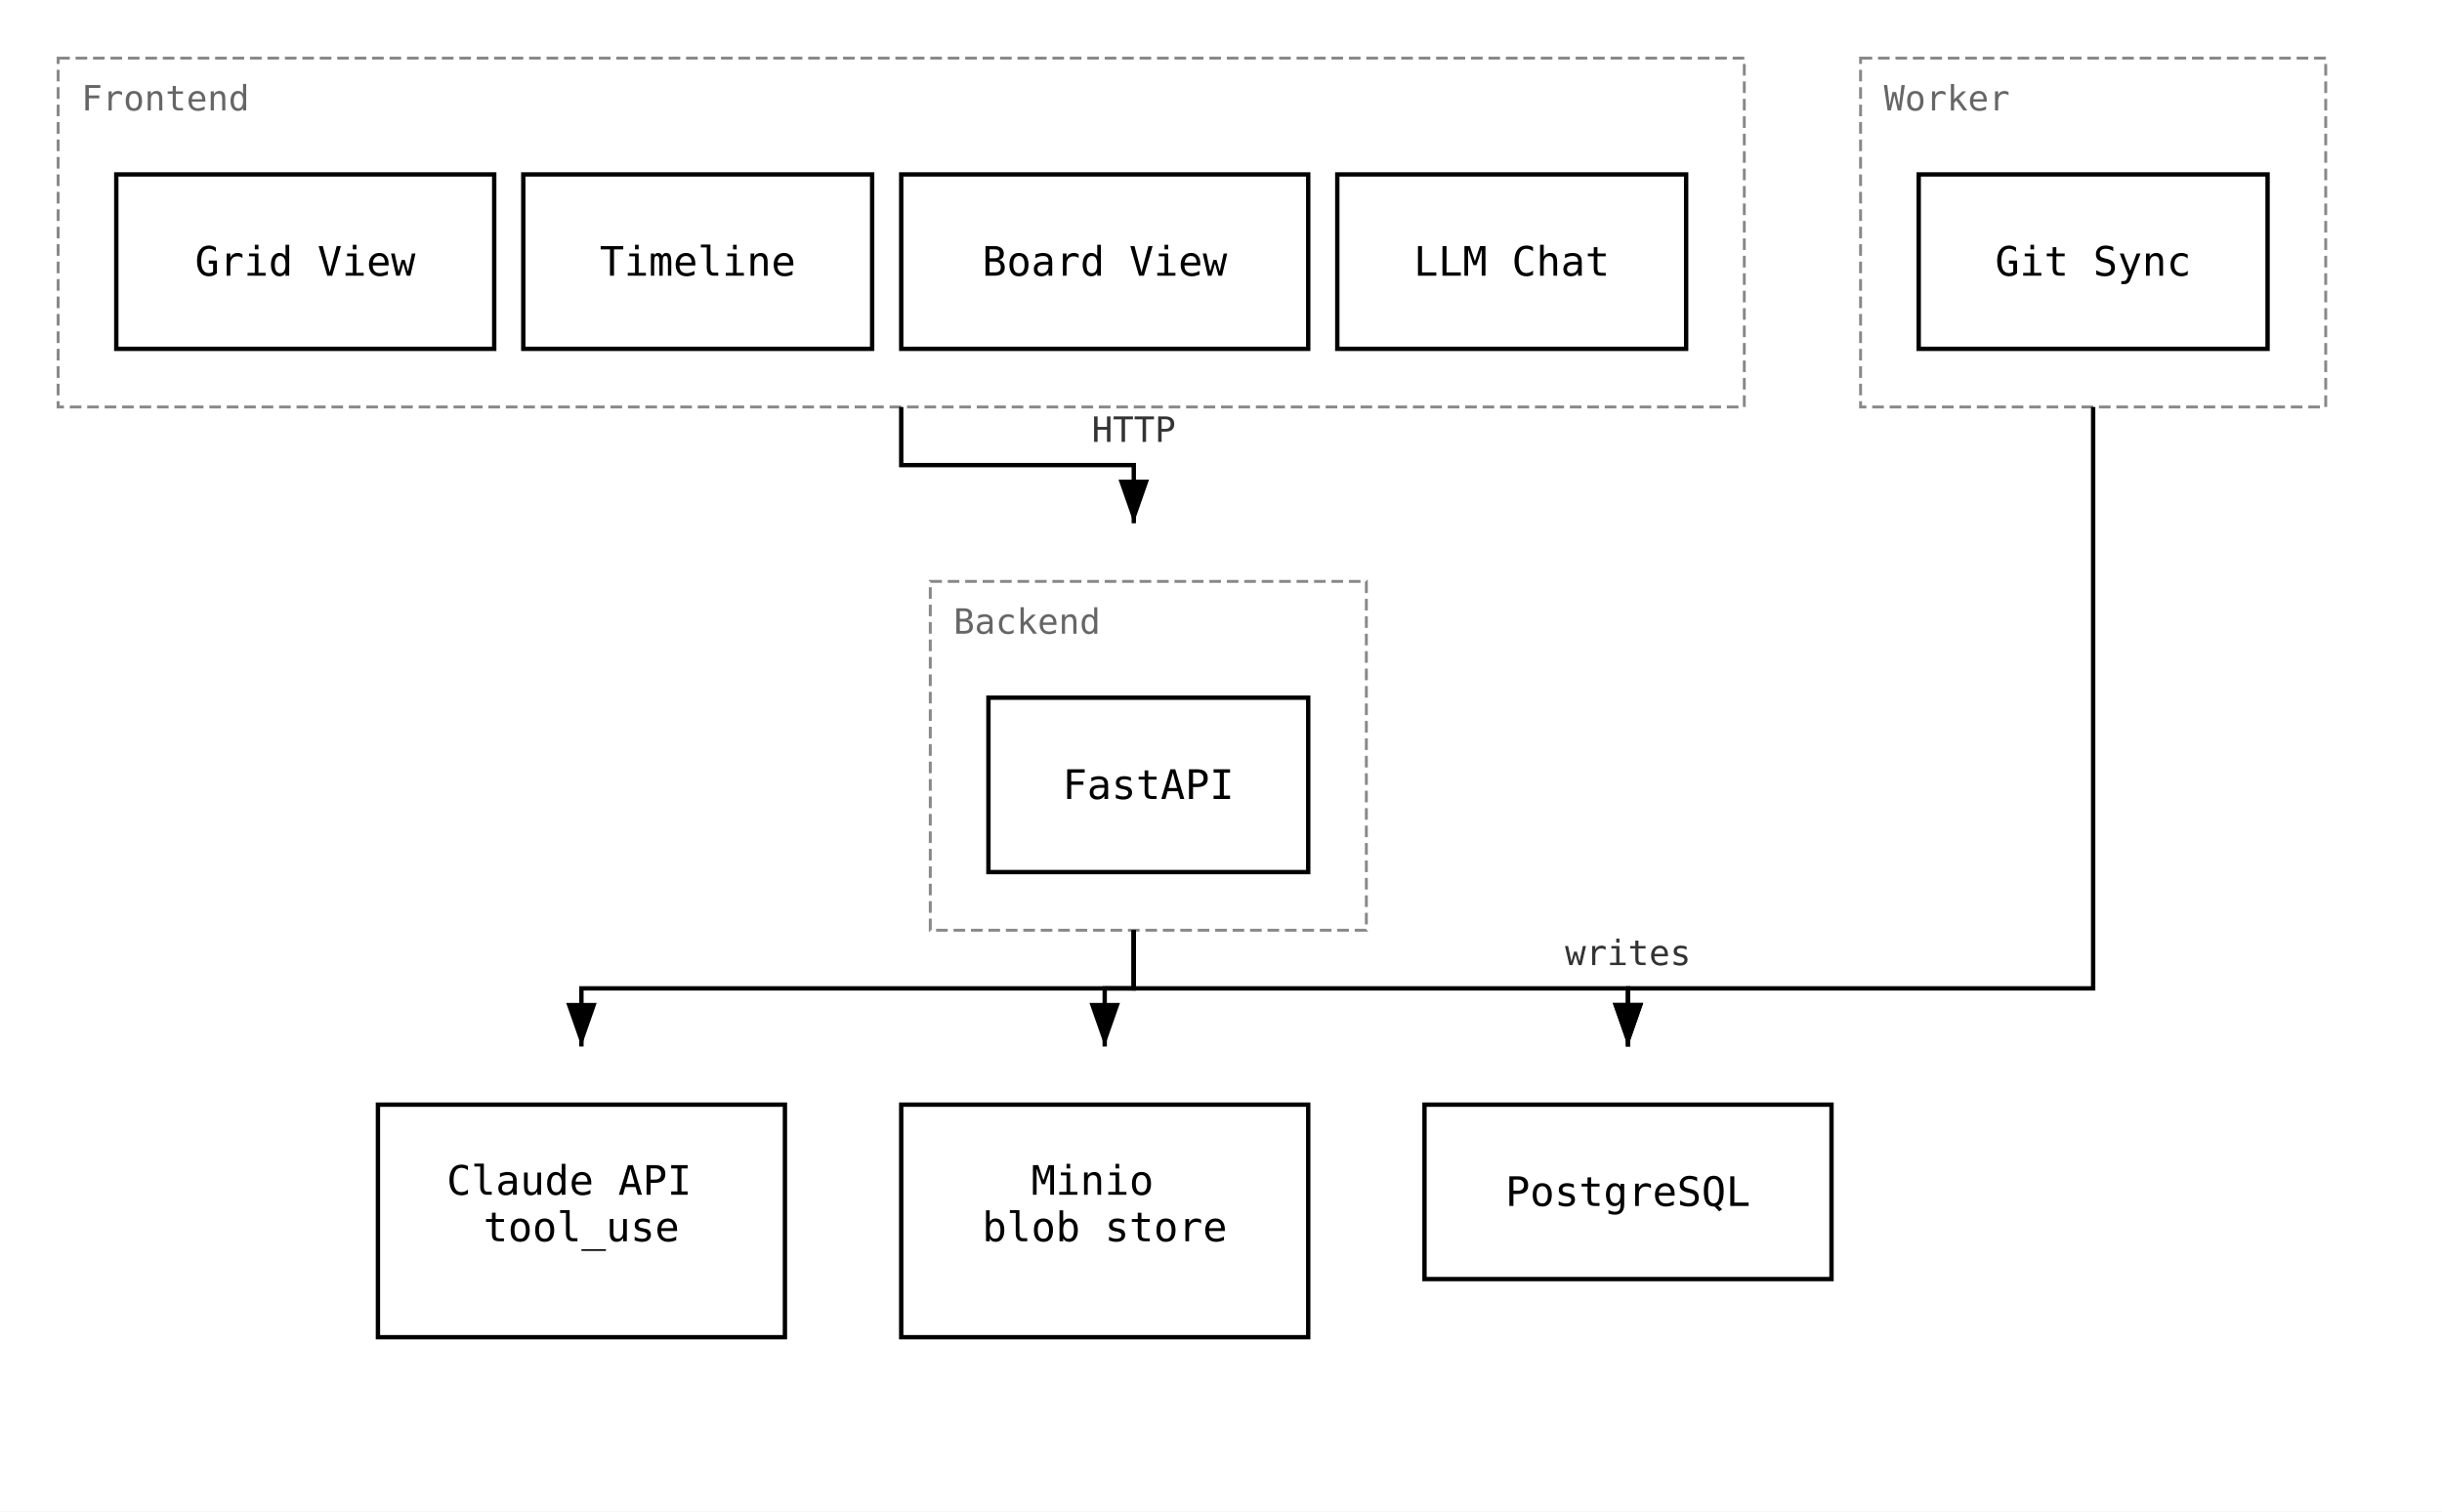
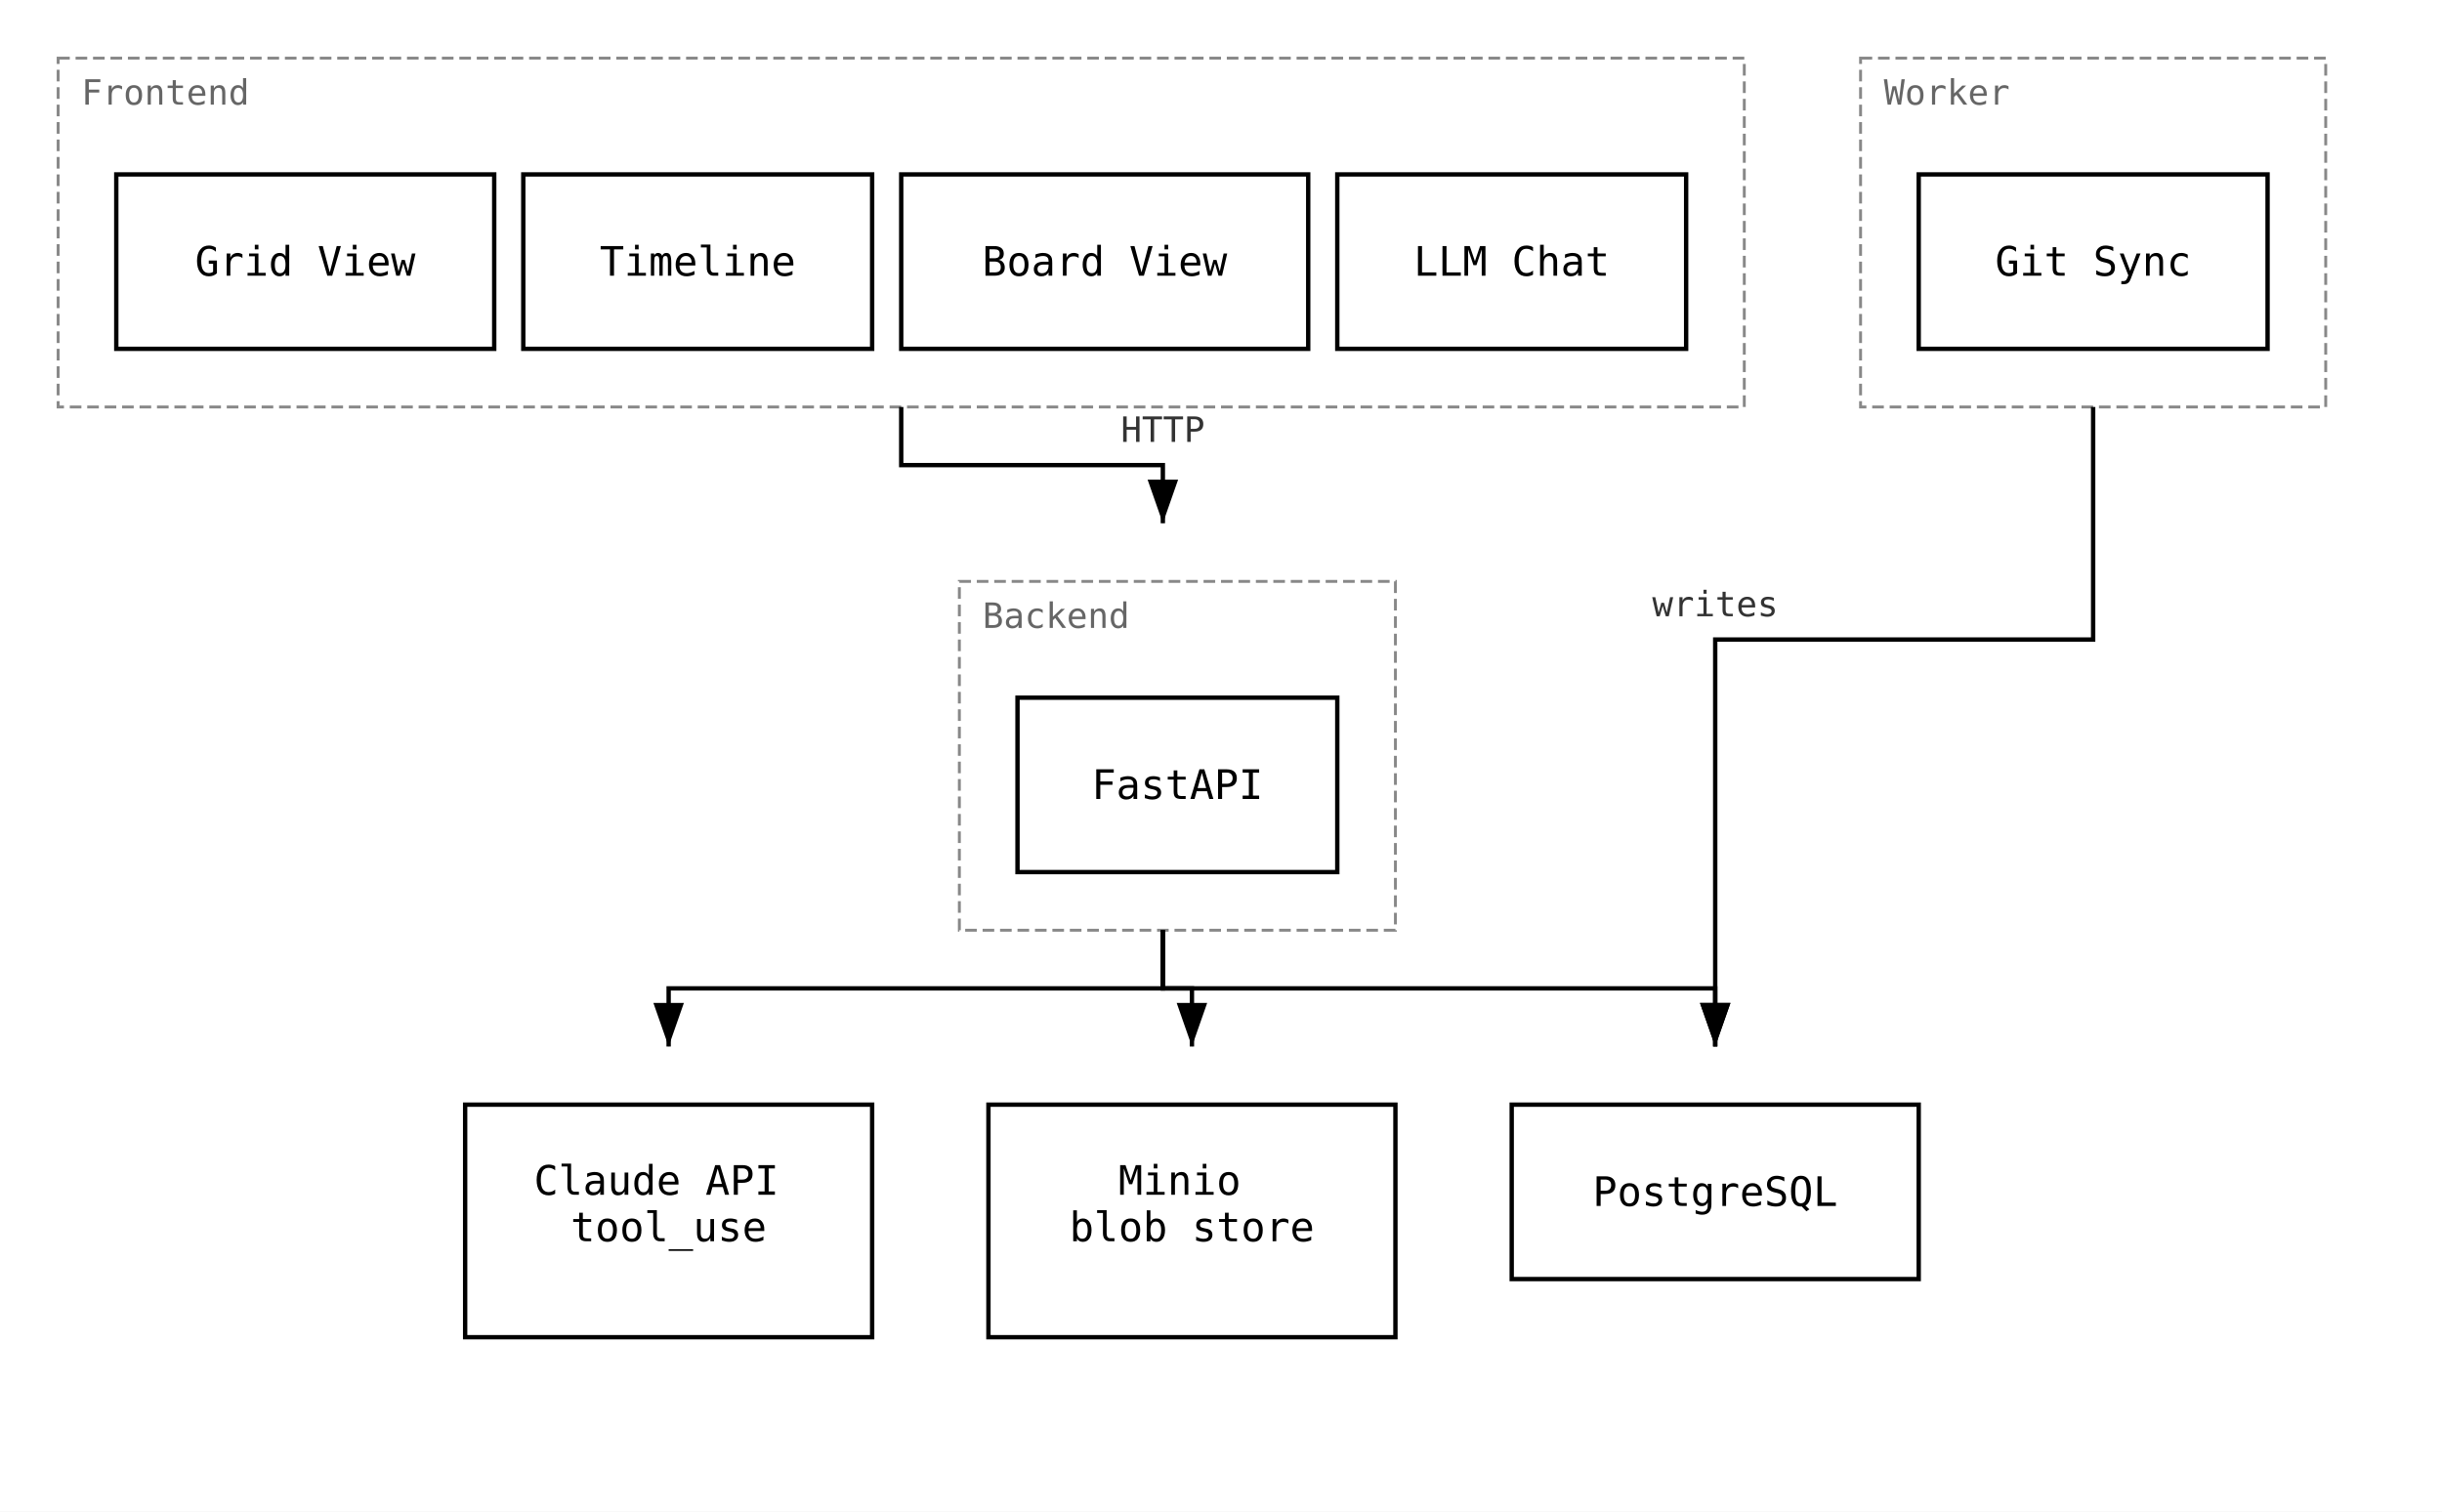
<svg xmlns="http://www.w3.org/2000/svg" width="840" height="520" viewBox="0 0 840 520">
  <defs>
    <marker id="arrowhead" markerWidth="10" markerHeight="7" refX="10" refY="3.5" orient="auto">
      <polygon points="0 0, 10 3.5, 0 7" fill="black" />
    </marker>
    <marker id="arrowhead-rev" markerWidth="10" markerHeight="7" refX="0" refY="3.5" orient="auto">
      <polygon points="10 0, 0 3.5, 10 7" fill="black" />
    </marker>
  </defs>
  <rect width="840" height="520" fill="white" />
  <rect x="20" y="20" width="580" height="120" fill="none" stroke="#888" stroke-width="1" stroke-dasharray="4 2" />
-   <text x="28" y="38" font-family="monospace" font-size="12" fill="#666">Frontend</text>
+   <text x="28" y="36" font-family="monospace" font-size="12" fill="#666">Frontend</text>
  <rect x="640" y="20" width="160" height="120" fill="none" stroke="#888" stroke-width="1" stroke-dasharray="4 2" />
-   <text x="648" y="38" font-family="monospace" font-size="12" fill="#666">Worker</text>
-   <rect x="320" y="200" width="150" height="120" fill="none" stroke="#888" stroke-width="1" stroke-dasharray="4 2" />
-   <text x="328" y="218" font-family="monospace" font-size="12" fill="#666">Backend</text>
-   <polyline points="390,320 390,340 200,340 200,360" fill="none" stroke="black" stroke-width="1.5" marker-end="url(#arrowhead)" />
-   <polyline points="390,320 390,340 380,340 380,360" fill="none" stroke="black" stroke-width="1.5" marker-end="url(#arrowhead)" />
-   <polyline points="390,320 390,340 560,340 560,360" fill="none" stroke="black" stroke-width="1.5" marker-end="url(#arrowhead)" />
-   <polyline points="310,140 310,160 390,160 390,180" fill="none" stroke="black" stroke-width="1.5" marker-end="url(#arrowhead)" />
-   <text x="390" y="152" text-anchor="middle" font-family="monospace" font-size="12" fill="#333">HTTP</text>
-   <polyline points="720,140 720,340 560,340 560,360" fill="none" stroke="black" stroke-width="1.5" marker-end="url(#arrowhead)" />
-   <text x="560" y="332" text-anchor="middle" font-family="monospace" font-size="12" fill="#333">writes</text>
+   <text x="648" y="36" font-family="monospace" font-size="12" fill="#666">Worker</text>
+   <rect x="330" y="200" width="150" height="120" fill="none" stroke="#888" stroke-width="1" stroke-dasharray="4 2" />
+   <text x="338" y="216" font-family="monospace" font-size="12" fill="#666">Backend</text>
+   <polyline points="310,140 310,160 400,160 400,180" fill="none" stroke="black" stroke-width="1.5" marker-end="url(#arrowhead)" />
+   <text x="400" y="152" text-anchor="middle" font-family="monospace" font-size="12" fill="#333">HTTP</text>
+   <polyline points="400,320 400,340 590,340 590,360" fill="none" stroke="black" stroke-width="1.5" marker-end="url(#arrowhead)" />
+   <polyline points="400,320 400,340 410,340 410,360" fill="none" stroke="black" stroke-width="1.5" marker-end="url(#arrowhead)" />
+   <polyline points="400,320 400,340 230,340 230,360" fill="none" stroke="black" stroke-width="1.5" marker-end="url(#arrowhead)" />
+   <polyline points="720,140 720,220 590,220 590,360" fill="none" stroke="black" stroke-width="1.5" marker-end="url(#arrowhead)" />
+   <text x="590" y="212" text-anchor="middle" font-family="monospace" font-size="12" fill="#333">writes</text>
  <rect x="40" y="60" width="130" height="60" rx="0" fill="white" stroke="black" stroke-width="1.5" />
  <text x="105" y="90" dominant-baseline="central" text-anchor="middle" font-family="monospace" font-size="14">Grid View</text>
  <rect x="180" y="60" width="120" height="60" rx="0" fill="white" stroke="black" stroke-width="1.5" />
  <text x="240" y="90" dominant-baseline="central" text-anchor="middle" font-family="monospace" font-size="14">Timeline</text>
  <rect x="310" y="60" width="140" height="60" rx="0" fill="white" stroke="black" stroke-width="1.5" />
  <text x="380" y="90" dominant-baseline="central" text-anchor="middle" font-family="monospace" font-size="14">Board View</text>
  <rect x="460" y="60" width="120" height="60" rx="0" fill="white" stroke="black" stroke-width="1.5" />
  <text x="520" y="90" dominant-baseline="central" text-anchor="middle" font-family="monospace" font-size="14">LLM Chat</text>
  <rect x="660" y="60" width="120" height="60" rx="0" fill="white" stroke="black" stroke-width="1.5" />
  <text x="720" y="90" dominant-baseline="central" text-anchor="middle" font-family="monospace" font-size="14">Git Sync</text>
-   <rect x="340" y="240" width="110" height="60" rx="0" fill="white" stroke="black" stroke-width="1.5" />
-   <text x="395" y="270" dominant-baseline="central" text-anchor="middle" font-family="monospace" font-size="14">FastAPI</text>
-   <rect x="130" y="380" width="140" height="80" rx="0" fill="white" stroke="black" stroke-width="1.5" />
+   <rect x="350" y="240" width="110" height="60" rx="0" fill="white" stroke="black" stroke-width="1.5" />
+   <text x="405" y="270" dominant-baseline="central" text-anchor="middle" font-family="monospace" font-size="14">FastAPI</text>
+   <rect x="160" y="380" width="140" height="80" rx="0" fill="white" stroke="black" stroke-width="1.5" />
  <text text-anchor="middle" font-family="monospace" font-size="14">
-     <tspan x="200" y="411">Claude API</tspan>
-     <tspan x="200" y="427">tool_use</tspan>
+     <tspan x="230" y="411">Claude API</tspan>
+     <tspan x="230" y="427">tool_use</tspan>
  </text>
-   <rect x="310" y="380" width="140" height="80" rx="0" fill="white" stroke="black" stroke-width="1.5" />
+   <rect x="340" y="380" width="140" height="80" rx="0" fill="white" stroke="black" stroke-width="1.5" />
  <text text-anchor="middle" font-family="monospace" font-size="14">
-     <tspan x="380" y="411">Minio</tspan>
-     <tspan x="380" y="427">blob store</tspan>
+     <tspan x="410" y="411">Minio</tspan>
+     <tspan x="410" y="427">blob store</tspan>
  </text>
-   <rect x="490" y="380" width="140" height="60" rx="0" fill="white" stroke="black" stroke-width="1.5" />
-   <text x="560" y="410" dominant-baseline="central" text-anchor="middle" font-family="monospace" font-size="14">PostgreSQL</text>
+   <rect x="520" y="380" width="140" height="60" rx="0" fill="white" stroke="black" stroke-width="1.5" />
+   <text x="590" y="410" dominant-baseline="central" text-anchor="middle" font-family="monospace" font-size="14">PostgreSQL</text>
</svg>
